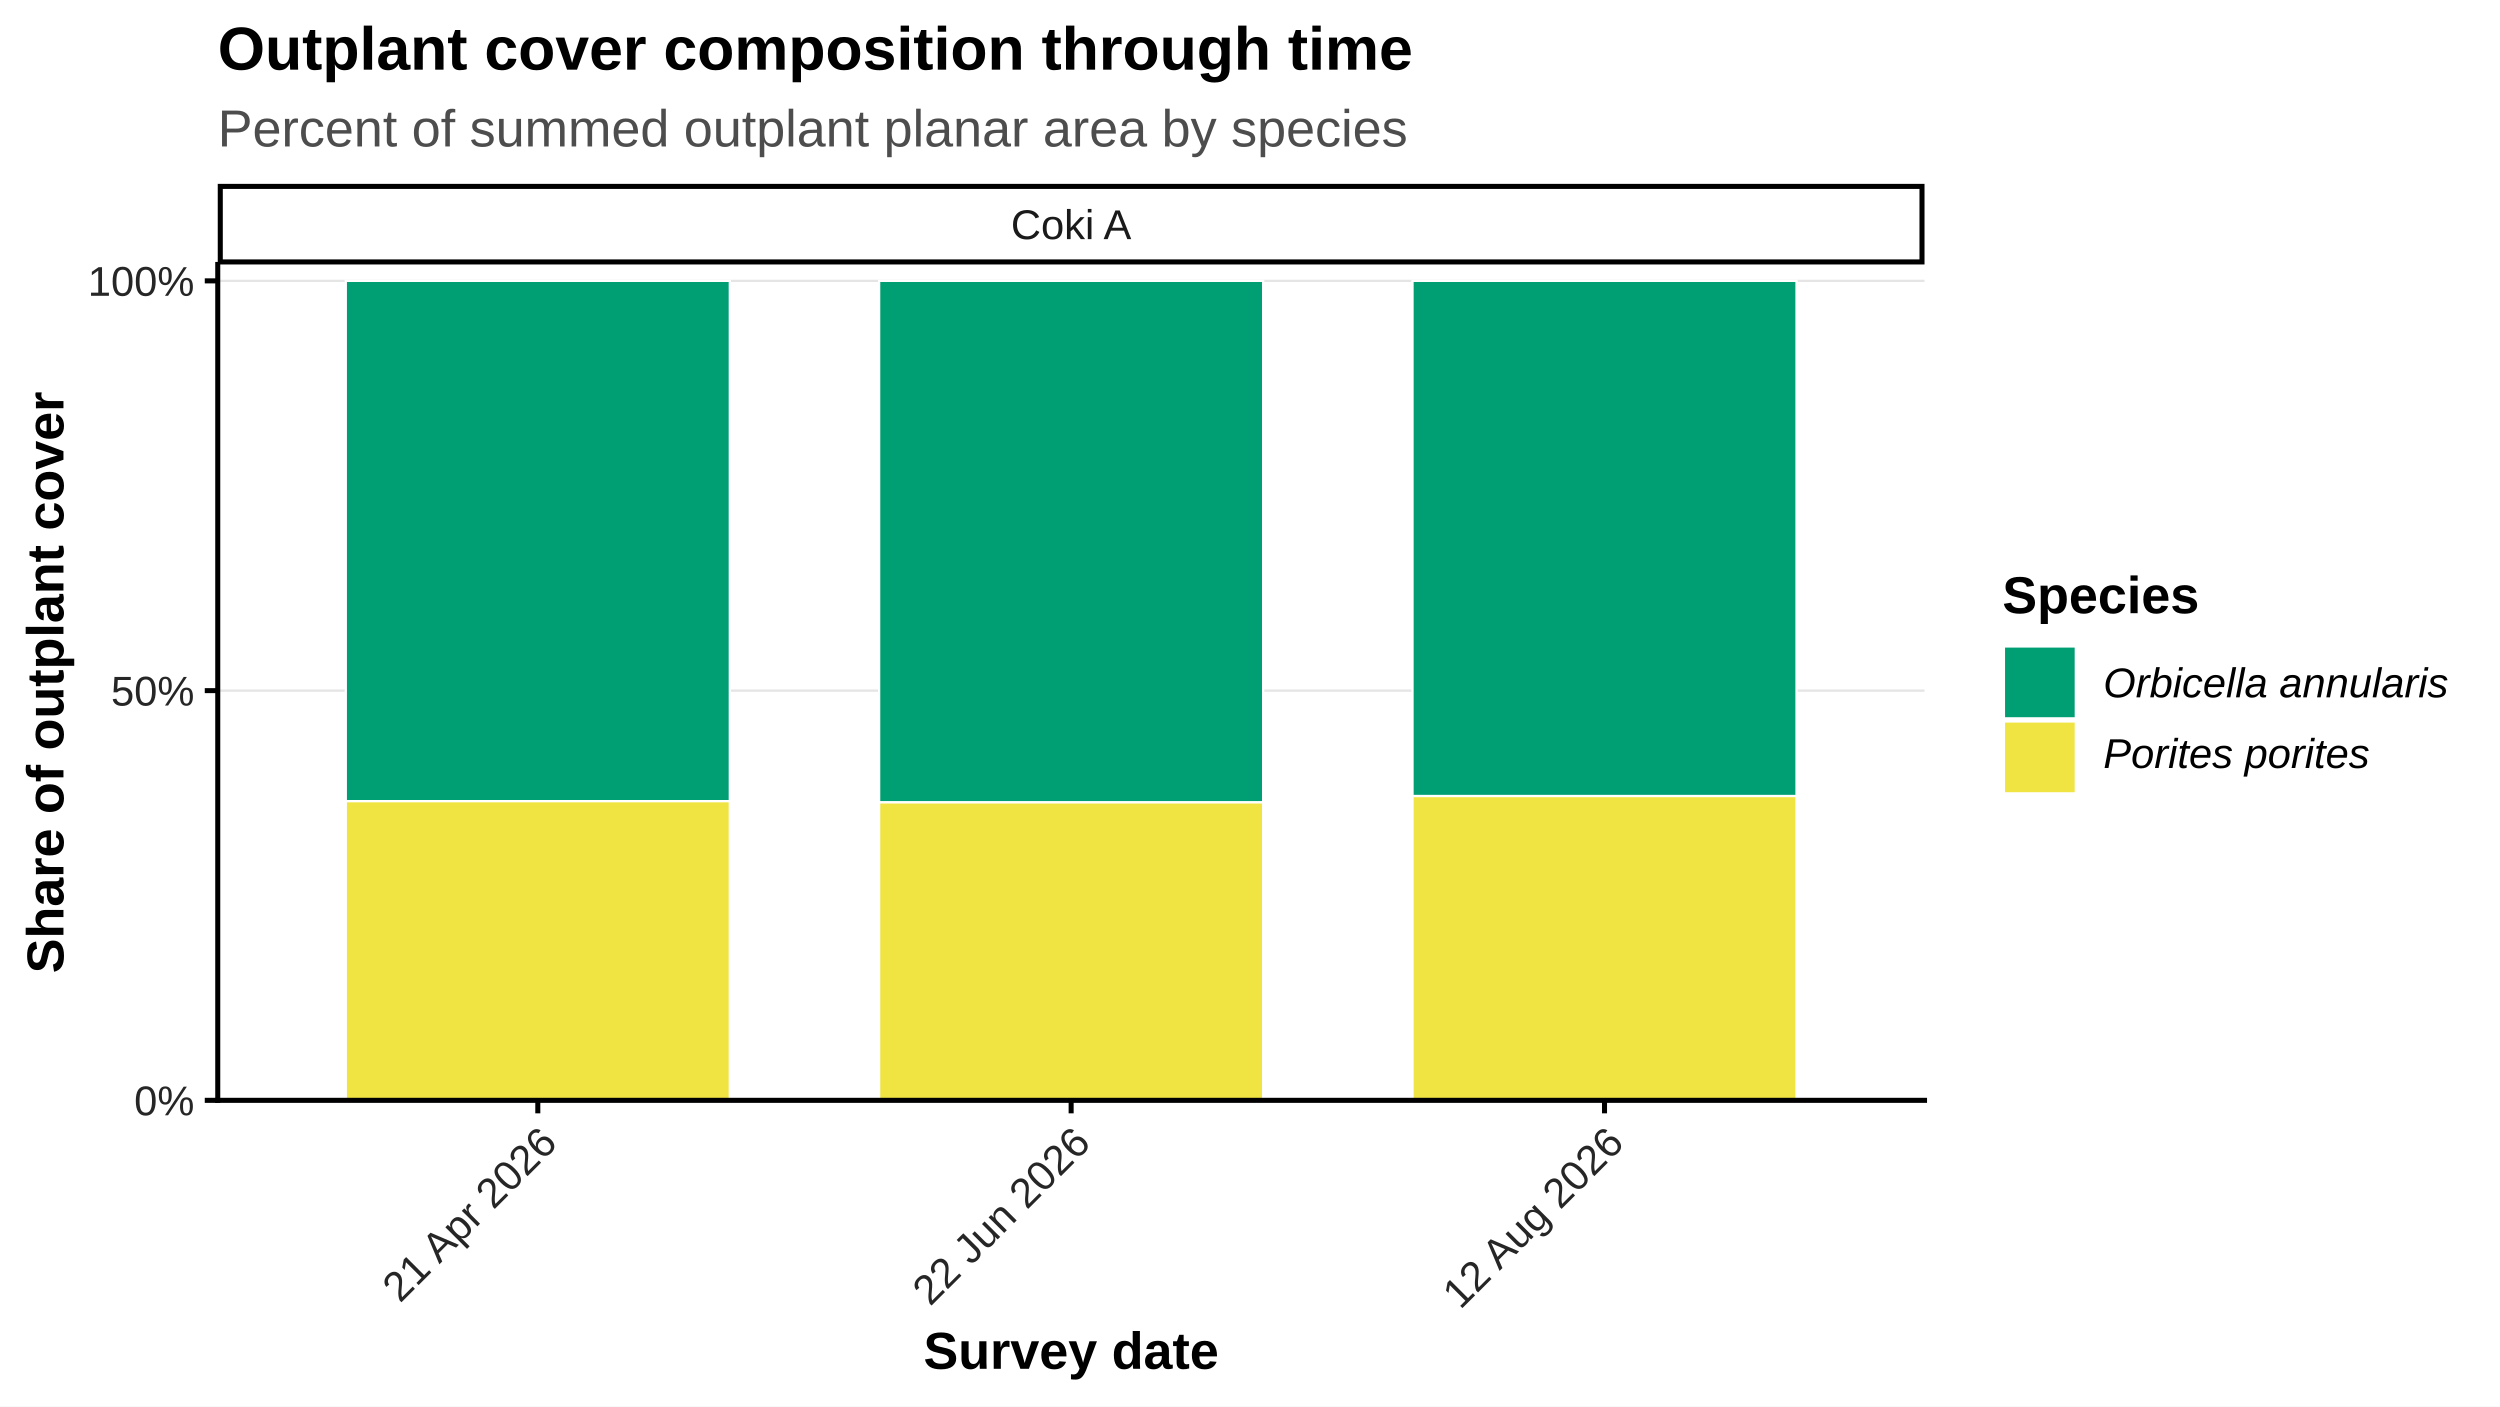
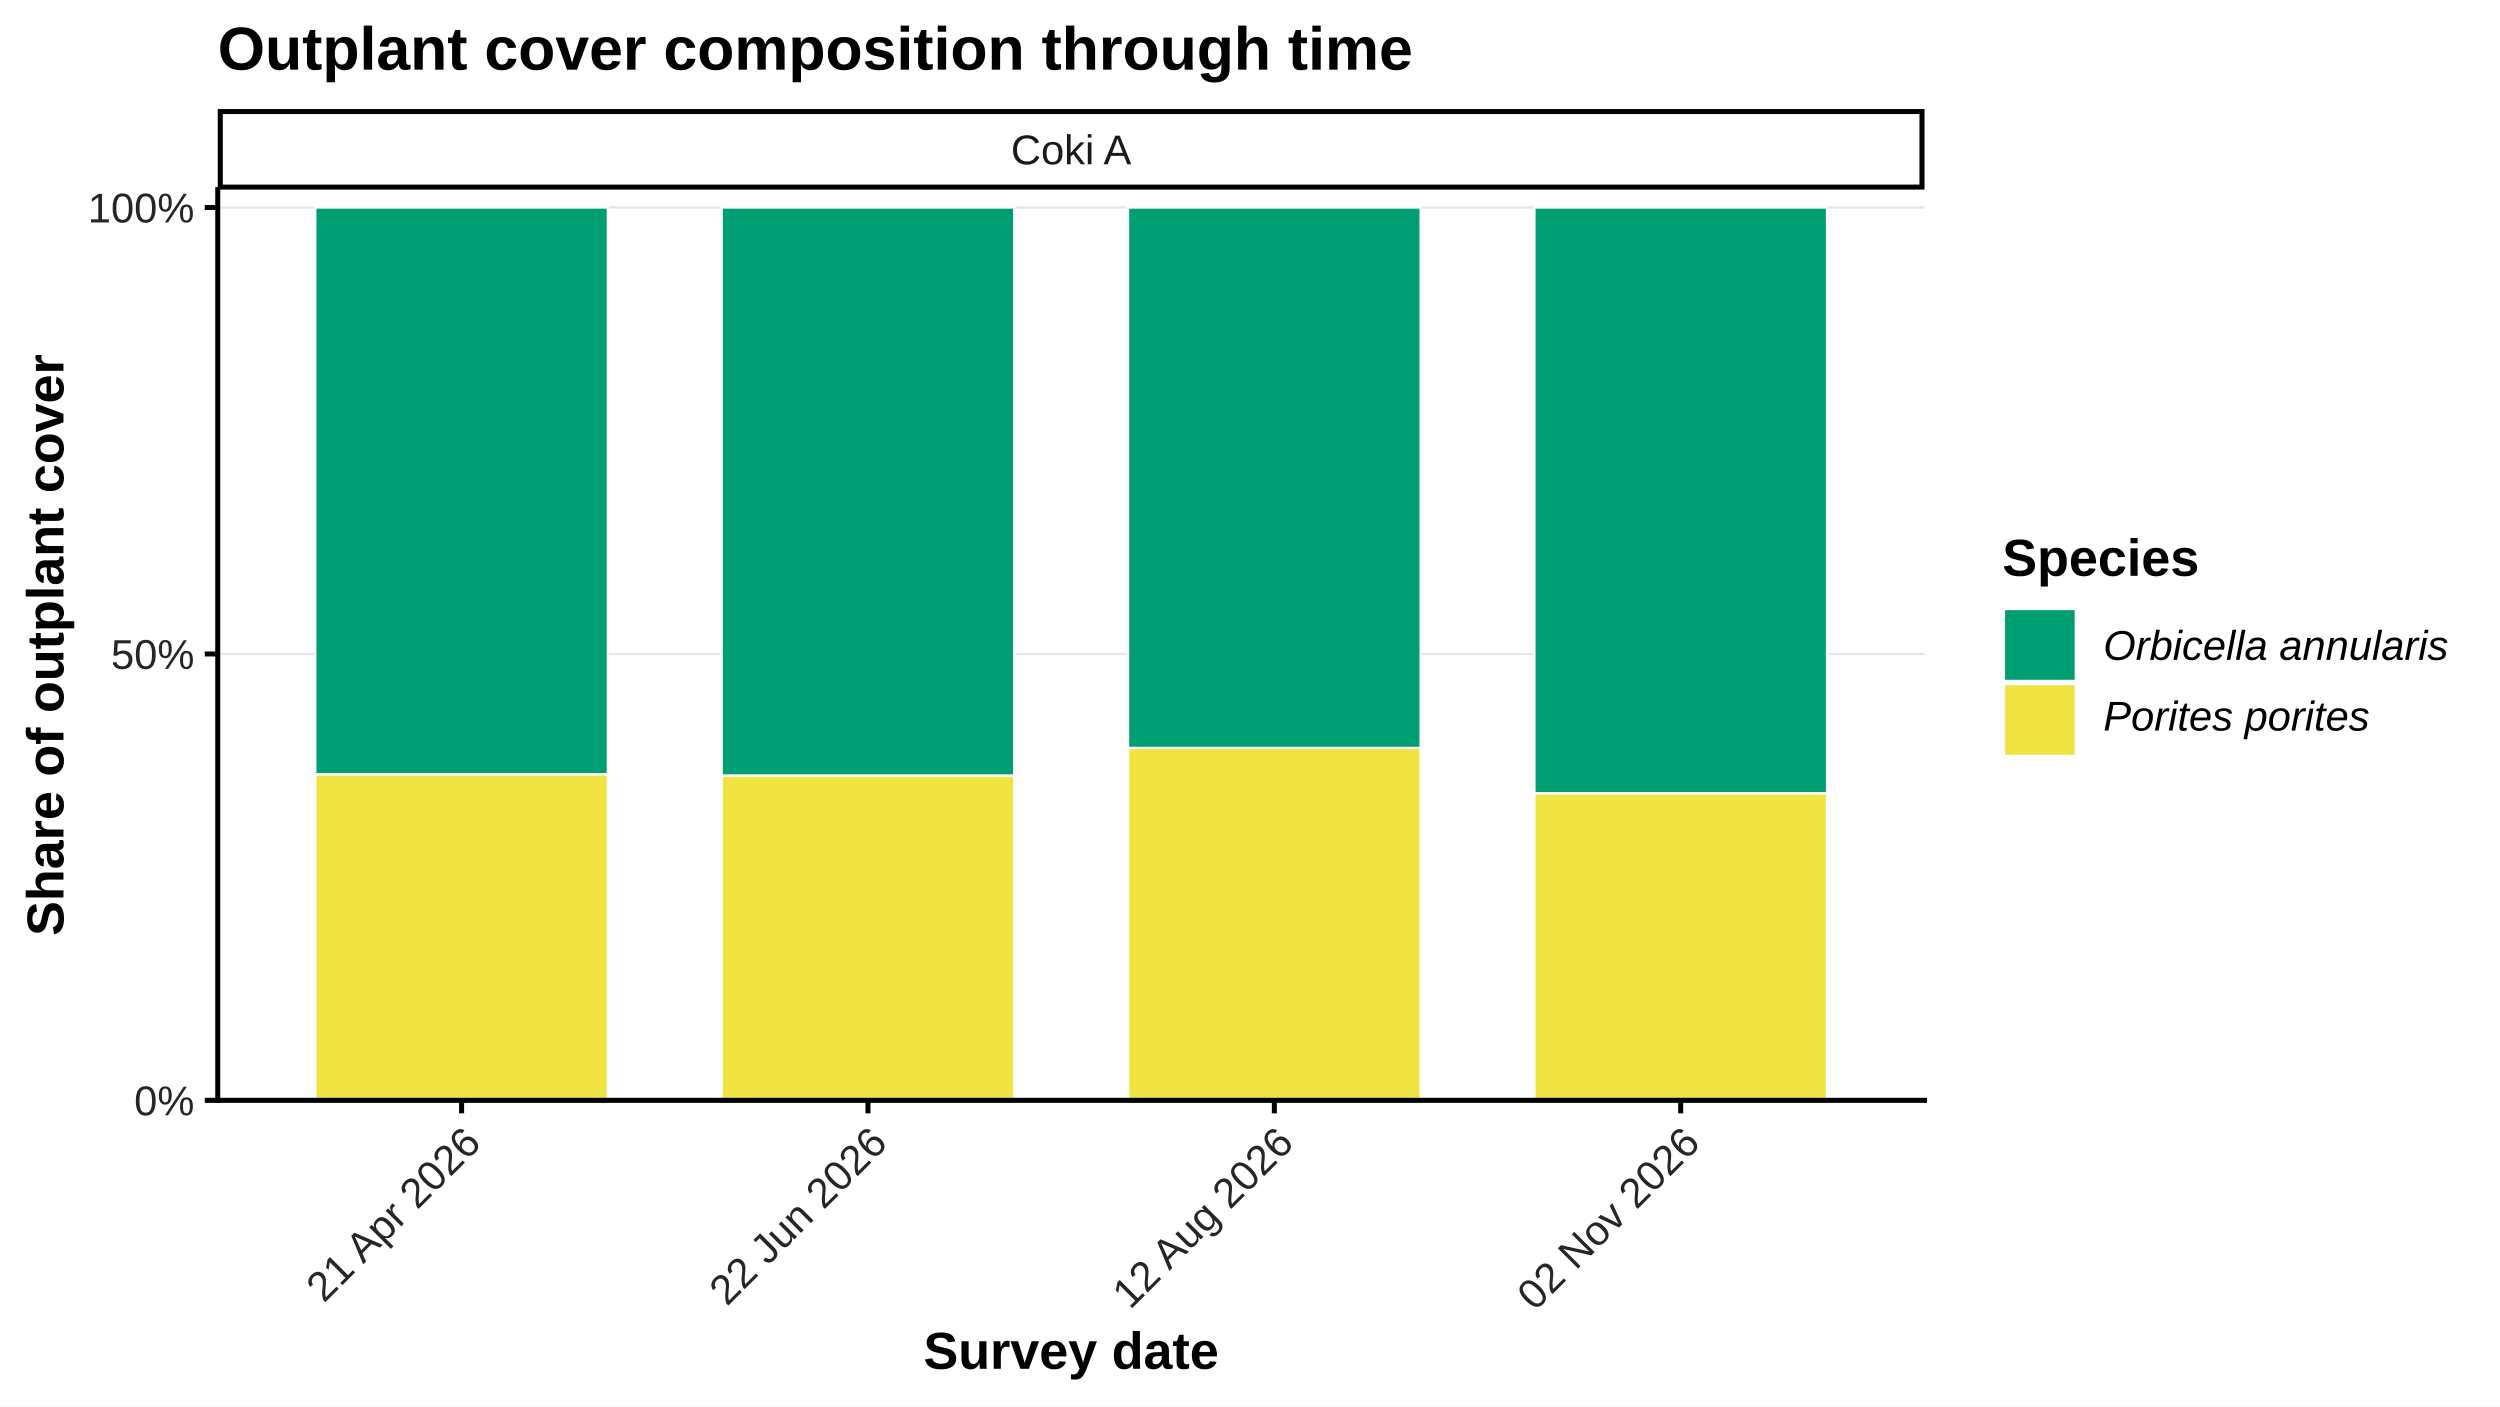
<svg xmlns="http://www.w3.org/2000/svg" class="svglite" width="576.00pt" height="324.00pt" viewBox="0 0 576.00 324.00">
  <defs>
    <style type="text/css">
    .svglite line, .svglite polyline, .svglite polygon, .svglite path, .svglite rect, .svglite circle {
      fill: none;
      stroke: #000000;
      stroke-linecap: round;
      stroke-linejoin: round;
      stroke-miterlimit: 10.00;
    }
    .svglite text {
      white-space: pre;
    }
  </style>
  </defs>
  <rect width="100%" height="100%" style="stroke: none; fill: #FFFFFF;" />
  <defs>
    <clipPath id="cpMC4wMHw1NzYuMDB8MC4wMHwzMjQuMDA=">
      <rect x="0.00" y="0.00" width="576.00" height="324.00" />
    </clipPath>
  </defs>
  <g clip-path="url(#cpMC4wMHw1NzYuMDB8MC4wMHwzMjQuMDA=)">
    <rect x="0.00" y="0.00" width="576.00" height="324.00" style="stroke-width: 1.16; stroke: #FFFFFF; fill: #FFFFFF;" />
  </g>
  <defs>
-     <clipPath id="cpNTAuMTd8NDQzLjQxfDYwLjkzfDI1My41Mg==">
-       <rect x="50.17" y="60.93" width="393.24" height="192.59" />
+     <clipPath id="cpNTAuMTd8NDQzLjQxfDQzLjcwfDI1My41Mg==">
+       <rect x="50.17" y="43.70" width="393.24" height="209.83" />
    </clipPath>
  </defs>
-   <g clip-path="url(#cpNTAuMTd8NDQzLjQxfDYwLjkzfDI1My41Mg==)">
-     <rect x="50.17" y="60.93" width="393.24" height="192.59" style="stroke-width: 1.16; stroke: none; fill: #FFFFFF;" />
+   <g clip-path="url(#cpNTAuMTd8NDQzLjQxfDQzLjcwfDI1My41Mg==)">
+     <rect x="50.17" y="43.70" width="393.24" height="209.83" style="stroke-width: 1.16; stroke: none; fill: #FFFFFF;" />
    <polyline points="50.17,253.52 443.41,253.52 " style="stroke-width: 0.53; stroke: #E5E5E5; stroke-linecap: butt;" />
-     <polyline points="50.17,159.12 443.41,159.12 " style="stroke-width: 0.53; stroke: #E5E5E5; stroke-linecap: butt;" />
-     <polyline points="50.17,64.71 443.41,64.71 " style="stroke-width: 0.53; stroke: #E5E5E5; stroke-linecap: butt;" />
-     <rect x="79.67" y="64.71" width="88.48" height="119.88" style="stroke-width: 0.53; stroke: #FFFFFF; stroke-linecap: butt; stroke-linejoin: miter; fill: #009E73;" />
-     <rect x="79.67" y="184.59" width="88.48" height="68.93" style="stroke-width: 0.53; stroke: #FFFFFF; stroke-linecap: butt; stroke-linejoin: miter; fill: #F0E442;" />
-     <rect x="202.55" y="64.71" width="88.48" height="120.16" style="stroke-width: 0.53; stroke: #FFFFFF; stroke-linecap: butt; stroke-linejoin: miter; fill: #009E73;" />
-     <rect x="202.55" y="184.87" width="88.48" height="68.65" style="stroke-width: 0.53; stroke: #FFFFFF; stroke-linecap: butt; stroke-linejoin: miter; fill: #F0E442;" />
-     <rect x="325.44" y="64.71" width="88.48" height="118.70" style="stroke-width: 0.53; stroke: #FFFFFF; stroke-linecap: butt; stroke-linejoin: miter; fill: #009E73;" />
-     <rect x="325.44" y="183.41" width="88.48" height="70.11" style="stroke-width: 0.53; stroke: #FFFFFF; stroke-linecap: butt; stroke-linejoin: miter; fill: #F0E442;" />
+     <polyline points="50.17,150.67 443.41,150.67 " style="stroke-width: 0.53; stroke: #E5E5E5; stroke-linecap: butt;" />
+     <polyline points="50.17,47.81 443.41,47.81 " style="stroke-width: 0.53; stroke: #E5E5E5; stroke-linecap: butt;" />
+     <rect x="72.64" y="47.81" width="67.41" height="130.61" style="stroke-width: 0.53; stroke: #FFFFFF; stroke-linecap: butt; stroke-linejoin: miter; fill: #009E73;" />
+     <rect x="72.64" y="178.42" width="67.41" height="75.10" style="stroke-width: 0.53; stroke: #FFFFFF; stroke-linecap: butt; stroke-linejoin: miter; fill: #F0E442;" />
+     <rect x="166.27" y="47.81" width="67.41" height="130.92" style="stroke-width: 0.53; stroke: #FFFFFF; stroke-linecap: butt; stroke-linejoin: miter; fill: #009E73;" />
+     <rect x="166.27" y="178.73" width="67.41" height="74.79" style="stroke-width: 0.53; stroke: #FFFFFF; stroke-linecap: butt; stroke-linejoin: miter; fill: #F0E442;" />
+     <rect x="259.90" y="47.81" width="67.41" height="124.53" style="stroke-width: 0.53; stroke: #FFFFFF; stroke-linecap: butt; stroke-linejoin: miter; fill: #009E73;" />
+     <rect x="259.90" y="172.34" width="67.41" height="81.18" style="stroke-width: 0.53; stroke: #FFFFFF; stroke-linecap: butt; stroke-linejoin: miter; fill: #F0E442;" />
+     <rect x="353.53" y="47.81" width="67.41" height="135.00" style="stroke-width: 0.53; stroke: #FFFFFF; stroke-linecap: butt; stroke-linejoin: miter; fill: #009E73;" />
+     <rect x="353.53" y="182.81" width="67.41" height="70.72" style="stroke-width: 0.53; stroke: #FFFFFF; stroke-linecap: butt; stroke-linejoin: miter; fill: #F0E442;" />
  </g>
  <g clip-path="url(#cpMC4wMHw1NzYuMDB8MC4wMHwzMjQuMDA=)">
</g>
  <defs>
-     <clipPath id="cpNTAuMTd8NDQzLjQxfDQyLjM2fDYwLjkz">
-       <rect x="50.17" y="42.36" width="393.24" height="18.57" />
+     <clipPath id="cpNTAuMTd8NDQzLjQxfDI1LjEyfDQzLjcw">
+       <rect x="50.17" y="25.12" width="393.24" height="18.57" />
    </clipPath>
  </defs>
-   <g clip-path="url(#cpNTAuMTd8NDQzLjQxfDQyLjM2fDYwLjkz)">
-     <rect x="50.17" y="42.36" width="393.24" height="18.57" style="stroke-width: 2.33; fill: #FFFFFF;" />
-     <text x="246.79" y="55.09" text-anchor="middle" style="font-size: 9.60px;fill: #1A1A1A; font-family: &quot;Arial&quot;;" textLength="28.25px" lengthAdjust="spacingAndGlyphs">Coki A</text>
+   <g clip-path="url(#cpNTAuMTd8NDQzLjQxfDI1LjEyfDQzLjcw)">
+     <rect x="50.17" y="25.12" width="393.24" height="18.57" style="stroke-width: 2.33; fill: #FFFFFF;" />
+     <text x="246.79" y="37.85" text-anchor="middle" style="font-size: 9.60px;fill: #1A1A1A; font-family: &quot;Arial&quot;;" textLength="28.25px" lengthAdjust="spacingAndGlyphs">Coki A</text>
  </g>
  <g clip-path="url(#cpMC4wMHw1NzYuMDB8MC4wMHwzMjQuMDA=)">
    <polyline points="50.17,253.52 443.41,253.52 " style="stroke-width: 1.16; stroke-linecap: square;" />
-     <polyline points="123.91,256.51 123.91,253.52 " style="stroke-width: 1.16; stroke-linecap: butt;" />
-     <polyline points="246.79,256.51 246.79,253.52 " style="stroke-width: 1.16; stroke-linecap: butt;" />
-     <polyline points="369.68,256.51 369.68,253.52 " style="stroke-width: 1.16; stroke-linecap: butt;" />
-     <text transform="translate(128.77,263.77) rotate(-45)" text-anchor="end" style="font-size: 9.60px;fill: #262626; font-family: &quot;Arial&quot;;" textLength="52.27px" lengthAdjust="spacingAndGlyphs">21 Apr 2026</text>
-     <text transform="translate(251.66,263.77) rotate(-45)" text-anchor="end" style="font-size: 9.60px;fill: #262626; font-family: &quot;Arial&quot;;" textLength="52.80px" lengthAdjust="spacingAndGlyphs">22 Jun 2026</text>
-     <text transform="translate(374.55,263.77) rotate(-45)" text-anchor="end" style="font-size: 9.60px;fill: #262626; font-family: &quot;Arial&quot;;" textLength="54.41px" lengthAdjust="spacingAndGlyphs">12 Aug 2026</text>
-     <polyline points="50.17,253.52 50.17,60.93 " style="stroke-width: 1.16; stroke-linecap: square;" />
+     <polyline points="106.35,256.51 106.35,253.52 " style="stroke-width: 1.16; stroke-linecap: butt;" />
+     <polyline points="199.98,256.51 199.98,253.52 " style="stroke-width: 1.16; stroke-linecap: butt;" />
+     <polyline points="293.61,256.51 293.61,253.52 " style="stroke-width: 1.16; stroke-linecap: butt;" />
+     <polyline points="387.23,256.51 387.23,253.52 " style="stroke-width: 1.16; stroke-linecap: butt;" />
+     <text transform="translate(111.22,263.77) rotate(-45)" text-anchor="end" style="font-size: 9.60px;fill: #262626; font-family: &quot;Arial&quot;;" textLength="52.27px" lengthAdjust="spacingAndGlyphs">21 Apr 2026</text>
+     <text transform="translate(204.84,263.77) rotate(-45)" text-anchor="end" style="font-size: 9.60px;fill: #262626; font-family: &quot;Arial&quot;;" textLength="52.80px" lengthAdjust="spacingAndGlyphs">22 Jun 2026</text>
+     <text transform="translate(298.47,263.77) rotate(-45)" text-anchor="end" style="font-size: 9.60px;fill: #262626; font-family: &quot;Arial&quot;;" textLength="54.41px" lengthAdjust="spacingAndGlyphs">12 Aug 2026</text>
+     <text transform="translate(392.10,263.77) rotate(-45)" text-anchor="end" style="font-size: 9.60px;fill: #262626; font-family: &quot;Arial&quot;;" textLength="54.40px" lengthAdjust="spacingAndGlyphs">02 Nov 2026</text>
+     <polyline points="50.17,253.52 50.17,43.70 " style="stroke-width: 1.16; stroke-linecap: square;" />
    <text x="44.79" y="256.96" text-anchor="end" style="font-size: 9.60px;fill: #262626; font-family: &quot;Arial&quot;;" textLength="13.87px" lengthAdjust="spacingAndGlyphs">0%</text>
-     <text x="44.79" y="162.56" text-anchor="end" style="font-size: 9.60px;fill: #262626; font-family: &quot;Arial&quot;;" textLength="19.20px" lengthAdjust="spacingAndGlyphs">50%</text>
-     <text x="44.79" y="68.15" text-anchor="end" style="font-size: 9.60px;fill: #262626; font-family: &quot;Arial&quot;;" textLength="24.54px" lengthAdjust="spacingAndGlyphs">100%</text>
+     <text x="44.79" y="154.11" text-anchor="end" style="font-size: 9.60px;fill: #262626; font-family: &quot;Arial&quot;;" textLength="19.20px" lengthAdjust="spacingAndGlyphs">50%</text>
+     <text x="44.79" y="51.25" text-anchor="end" style="font-size: 9.60px;fill: #262626; font-family: &quot;Arial&quot;;" textLength="24.54px" lengthAdjust="spacingAndGlyphs">100%</text>
    <polyline points="47.18,253.52 50.17,253.52 " style="stroke-width: 1.16; stroke-linecap: butt;" />
-     <polyline points="47.18,159.12 50.17,159.12 " style="stroke-width: 1.16; stroke-linecap: butt;" />
-     <polyline points="47.18,64.71 50.17,64.71 " style="stroke-width: 1.16; stroke-linecap: butt;" />
+     <polyline points="47.18,150.67 50.17,150.67 " style="stroke-width: 1.16; stroke-linecap: butt;" />
+     <polyline points="47.18,47.81 50.17,47.81 " style="stroke-width: 1.16; stroke-linecap: butt;" />
    <text x="246.79" y="315.37" text-anchor="middle" style="font-size: 12.00px; font-weight: bold; font-family: &quot;Arial&quot;;" textLength="68.04px" lengthAdjust="spacingAndGlyphs">Survey date</text>
-     <text transform="translate(14.62,157.23) rotate(-90)" text-anchor="middle" style="font-size: 12.00px; font-weight: bold; font-family: &quot;Arial&quot;;" textLength="134.03px" lengthAdjust="spacingAndGlyphs">Share of outplant cover</text>
-     <rect x="455.36" y="125.34" width="114.66" height="63.78" style="stroke-width: 1.16; stroke: none; fill: #FFFFFF;" />
-     <text x="461.34" y="141.28" style="font-size: 12.00px; font-weight: bold; font-family: &quot;Arial&quot;;" textLength="45.37px" lengthAdjust="spacingAndGlyphs">Species</text>
-     <rect x="461.34" y="148.58" width="17.28" height="17.28" style="stroke-width: 1.16; stroke: none; fill: #FFFFFF;" />
-     <rect x="461.70" y="148.94" width="16.57" height="16.57" style="stroke-width: 0.53; stroke: #FFFFFF; stroke-linecap: butt; stroke-linejoin: miter; fill: #009E73;" />
-     <rect x="461.34" y="165.86" width="17.28" height="17.28" style="stroke-width: 1.16; stroke: none; fill: #FFFFFF;" />
-     <rect x="461.70" y="166.22" width="16.57" height="16.57" style="stroke-width: 0.53; stroke: #FFFFFF; stroke-linecap: butt; stroke-linejoin: miter; fill: #F0E442;" />
-     <text x="484.60" y="160.66" style="font-size: 9.60px; font-style: italic; font-family: &quot;Arial&quot;;" textLength="79.44px" lengthAdjust="spacingAndGlyphs">Orbicella annularis</text>
-     <text x="484.60" y="176.94" style="font-size: 9.60px; font-style: italic; font-family: &quot;Arial&quot;;" textLength="61.32px" lengthAdjust="spacingAndGlyphs">Porites porites</text>
-     <text x="50.17" y="33.74" style="font-size: 12.00px;fill: #4D4D4D; font-family: &quot;Arial&quot;;" textLength="274.14px" lengthAdjust="spacingAndGlyphs">Percent of summed outplant planar area by species</text>
+     <text transform="translate(14.62,148.61) rotate(-90)" text-anchor="middle" style="font-size: 12.00px; font-weight: bold; font-family: &quot;Arial&quot;;" textLength="134.03px" lengthAdjust="spacingAndGlyphs">Share of outplant cover</text>
+     <rect x="455.36" y="116.72" width="114.66" height="63.78" style="stroke-width: 1.16; stroke: none; fill: #FFFFFF;" />
+     <text x="461.34" y="132.66" style="font-size: 12.00px; font-weight: bold; font-family: &quot;Arial&quot;;" textLength="45.37px" lengthAdjust="spacingAndGlyphs">Species</text>
+     <rect x="461.34" y="139.96" width="17.28" height="17.28" style="stroke-width: 1.16; stroke: none; fill: #FFFFFF;" />
+     <rect x="461.70" y="140.32" width="16.57" height="16.57" style="stroke-width: 0.53; stroke: #FFFFFF; stroke-linecap: butt; stroke-linejoin: miter; fill: #009E73;" />
+     <rect x="461.34" y="157.24" width="17.28" height="17.28" style="stroke-width: 1.16; stroke: none; fill: #FFFFFF;" />
+     <rect x="461.70" y="157.60" width="16.57" height="16.57" style="stroke-width: 0.53; stroke: #FFFFFF; stroke-linecap: butt; stroke-linejoin: miter; fill: #F0E442;" />
+     <text x="484.60" y="152.04" style="font-size: 9.60px; font-style: italic; font-family: &quot;Arial&quot;;" textLength="79.44px" lengthAdjust="spacingAndGlyphs">Orbicella annularis</text>
+     <text x="484.60" y="168.32" style="font-size: 9.60px; font-style: italic; font-family: &quot;Arial&quot;;" textLength="61.32px" lengthAdjust="spacingAndGlyphs">Porites porites</text>
    <text x="50.17" y="16.05" style="font-size: 14.00px; font-weight: bold; font-family: &quot;Arial&quot;;" textLength="275.21px" lengthAdjust="spacingAndGlyphs">Outplant cover composition through time</text>
  </g>
</svg>
